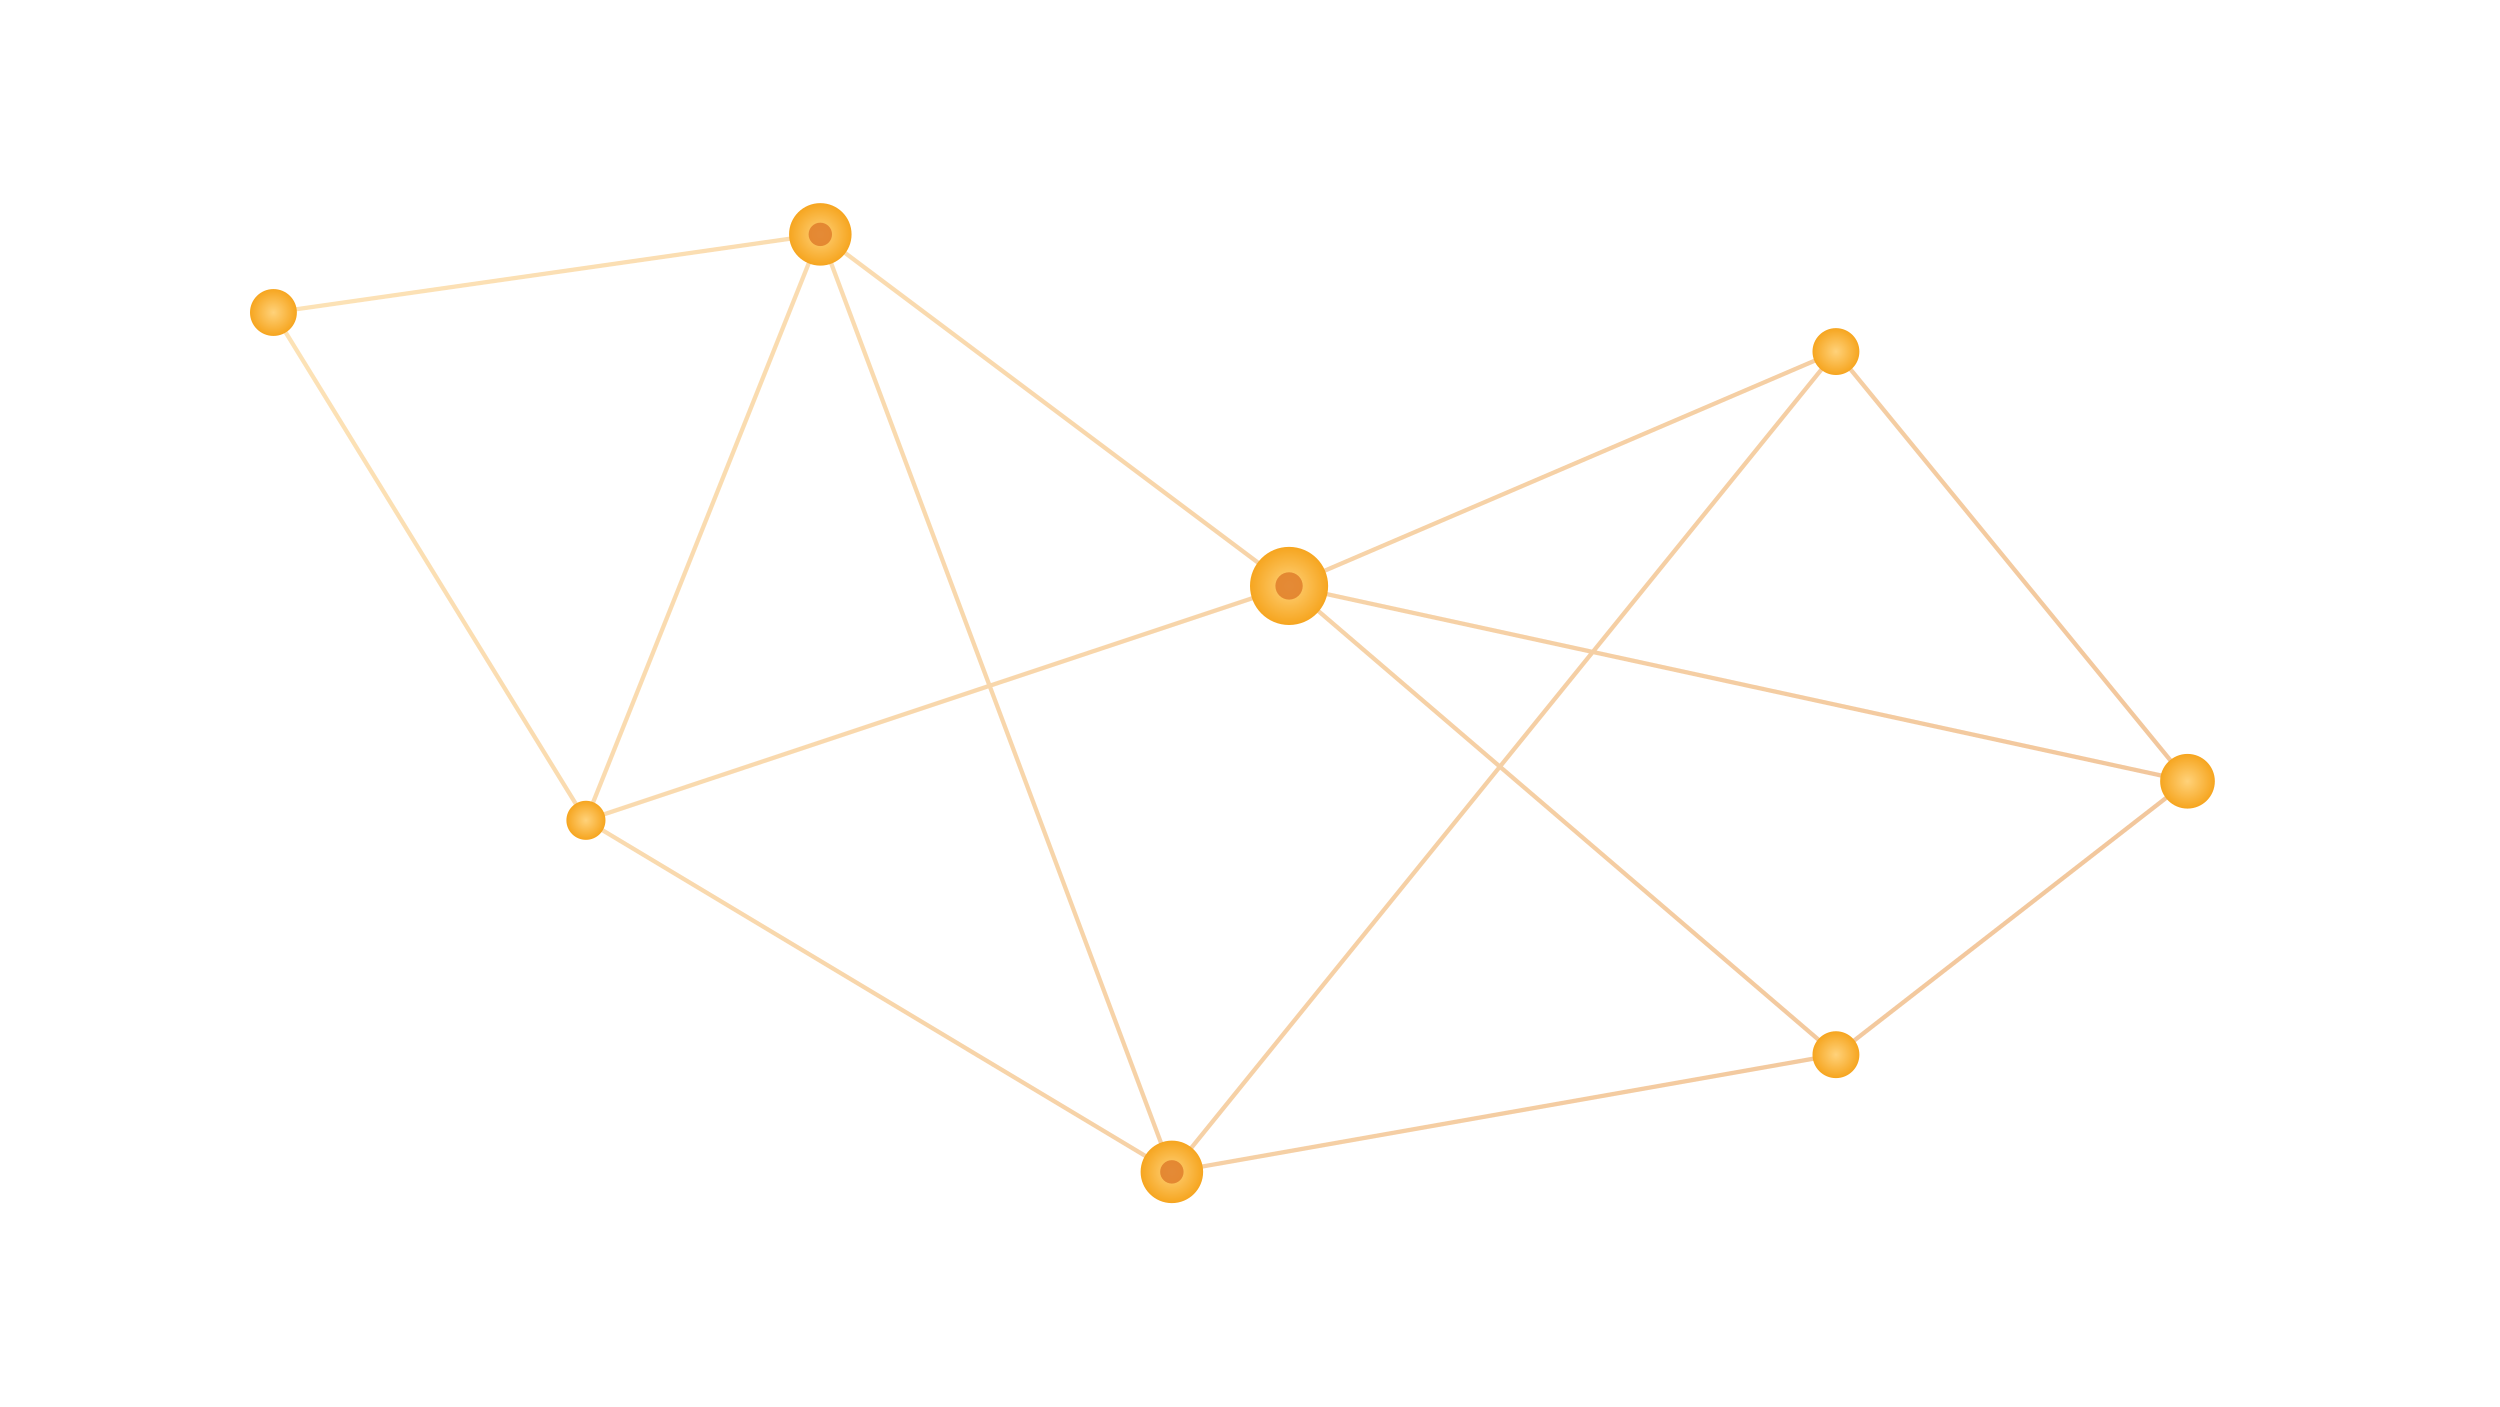
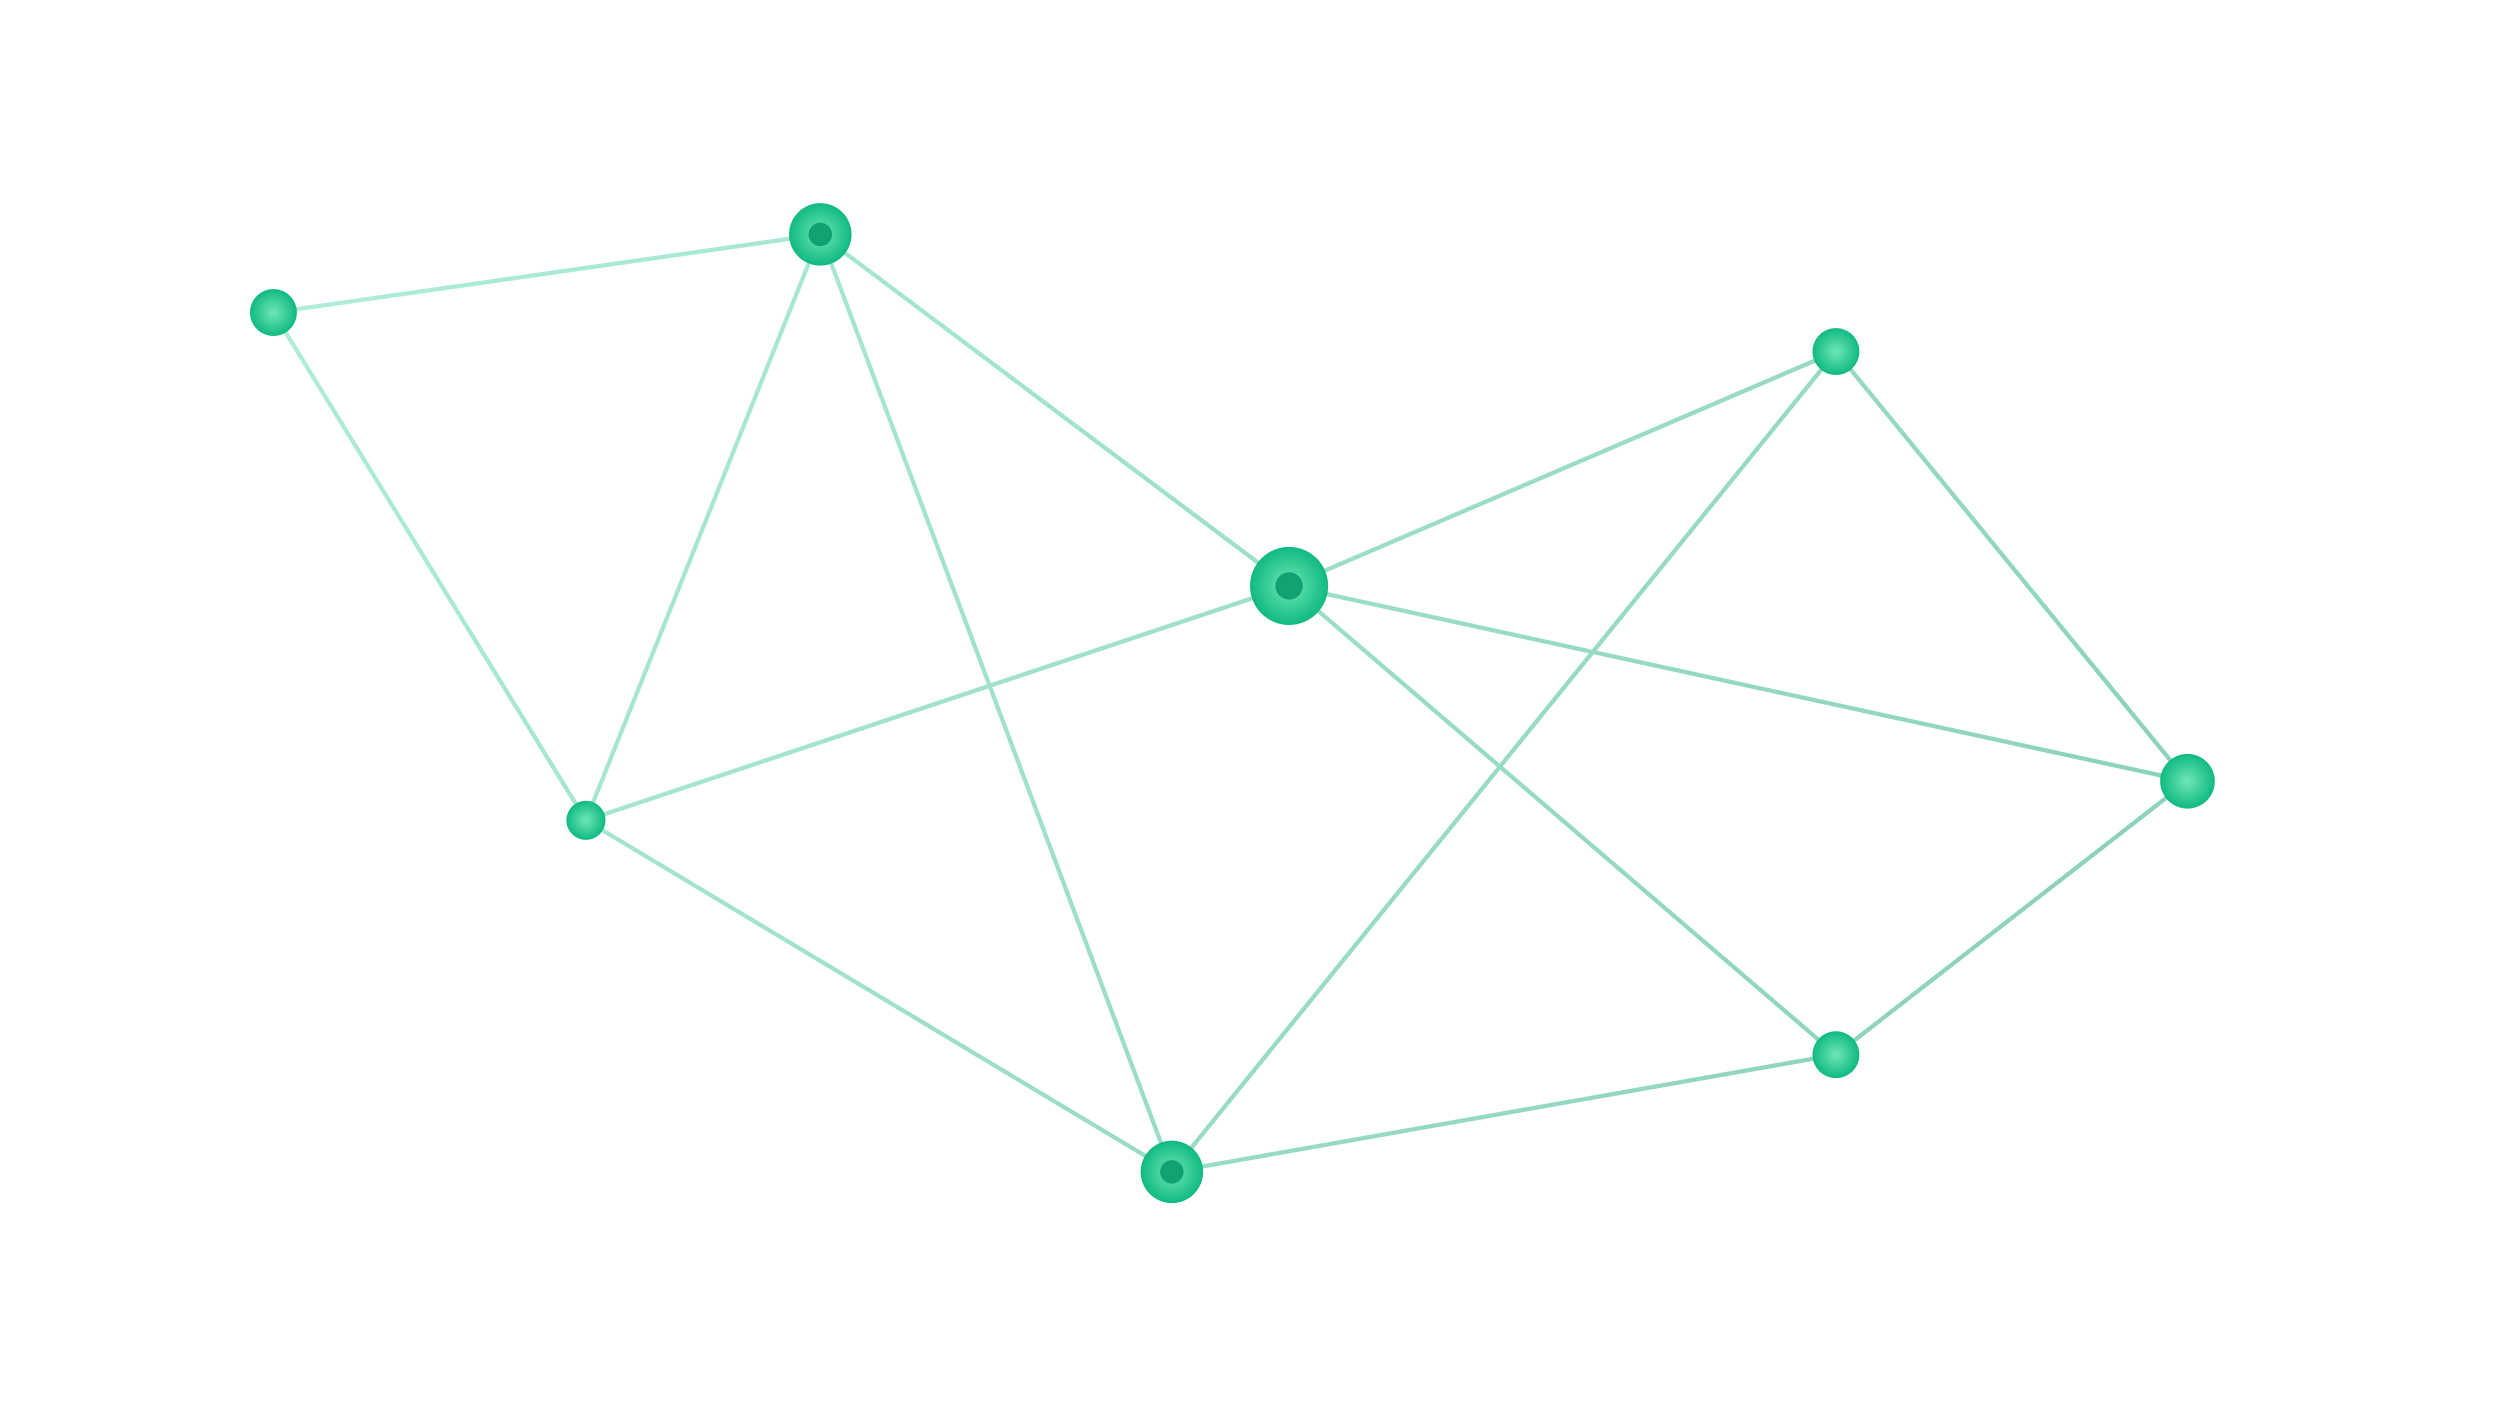
<svg xmlns="http://www.w3.org/2000/svg" viewBox="0 0 640 360" fill="none">
  <defs>
    <linearGradient id="rg" x1="0" y1="0" x2="640" y2="360" gradientUnits="userSpaceOnUse">
-       <stop stop-color="#ffd27a" />
-       <stop offset="1" stop-color="#df7e2a" />
+       <stop stop-color="#6ee7b7" />
+       <stop offset="1" stop-color="#059669" />
    </linearGradient>
    <radialGradient id="rn" cx="0.5" cy="0.5" r="0.5">
-       <stop stop-color="#ffd27a" />
-       <stop offset="1" stop-color="#f6a51f" />
+       <stop stop-color="#6ee7b7" />
+       <stop offset="1" stop-color="#10b981" />
    </radialGradient>
  </defs>
  <g stroke="url(#rg)" stroke-width="1.1" opacity="0.5">
    <path d="M70 80 L210 60 L330 150 L210 60 L150 210 L70 80 L150 210 L330 150 L470 90 L560 200 L330 150 L470 270 L560 200 L470 90 L300 300 L150 210 L300 300 L470 270 L300 300 L210 60" />
  </g>
  <g fill="url(#rn)">
    <circle cx="70" cy="80" r="6" />
    <circle cx="210" cy="60" r="8" />
    <circle cx="150" cy="210" r="5" />
    <circle cx="330" cy="150" r="10" />
    <circle cx="470" cy="90" r="6" />
    <circle cx="560" cy="200" r="7" />
    <circle cx="470" cy="270" r="6" />
    <circle cx="300" cy="300" r="8" />
  </g>
-   <g fill="#df7e2a" opacity="0.85">
+   <g fill="#059669" opacity="0.85">
    <circle cx="210" cy="60" r="3" />
    <circle cx="330" cy="150" r="3.5" />
    <circle cx="300" cy="300" r="3" />
  </g>
</svg>
